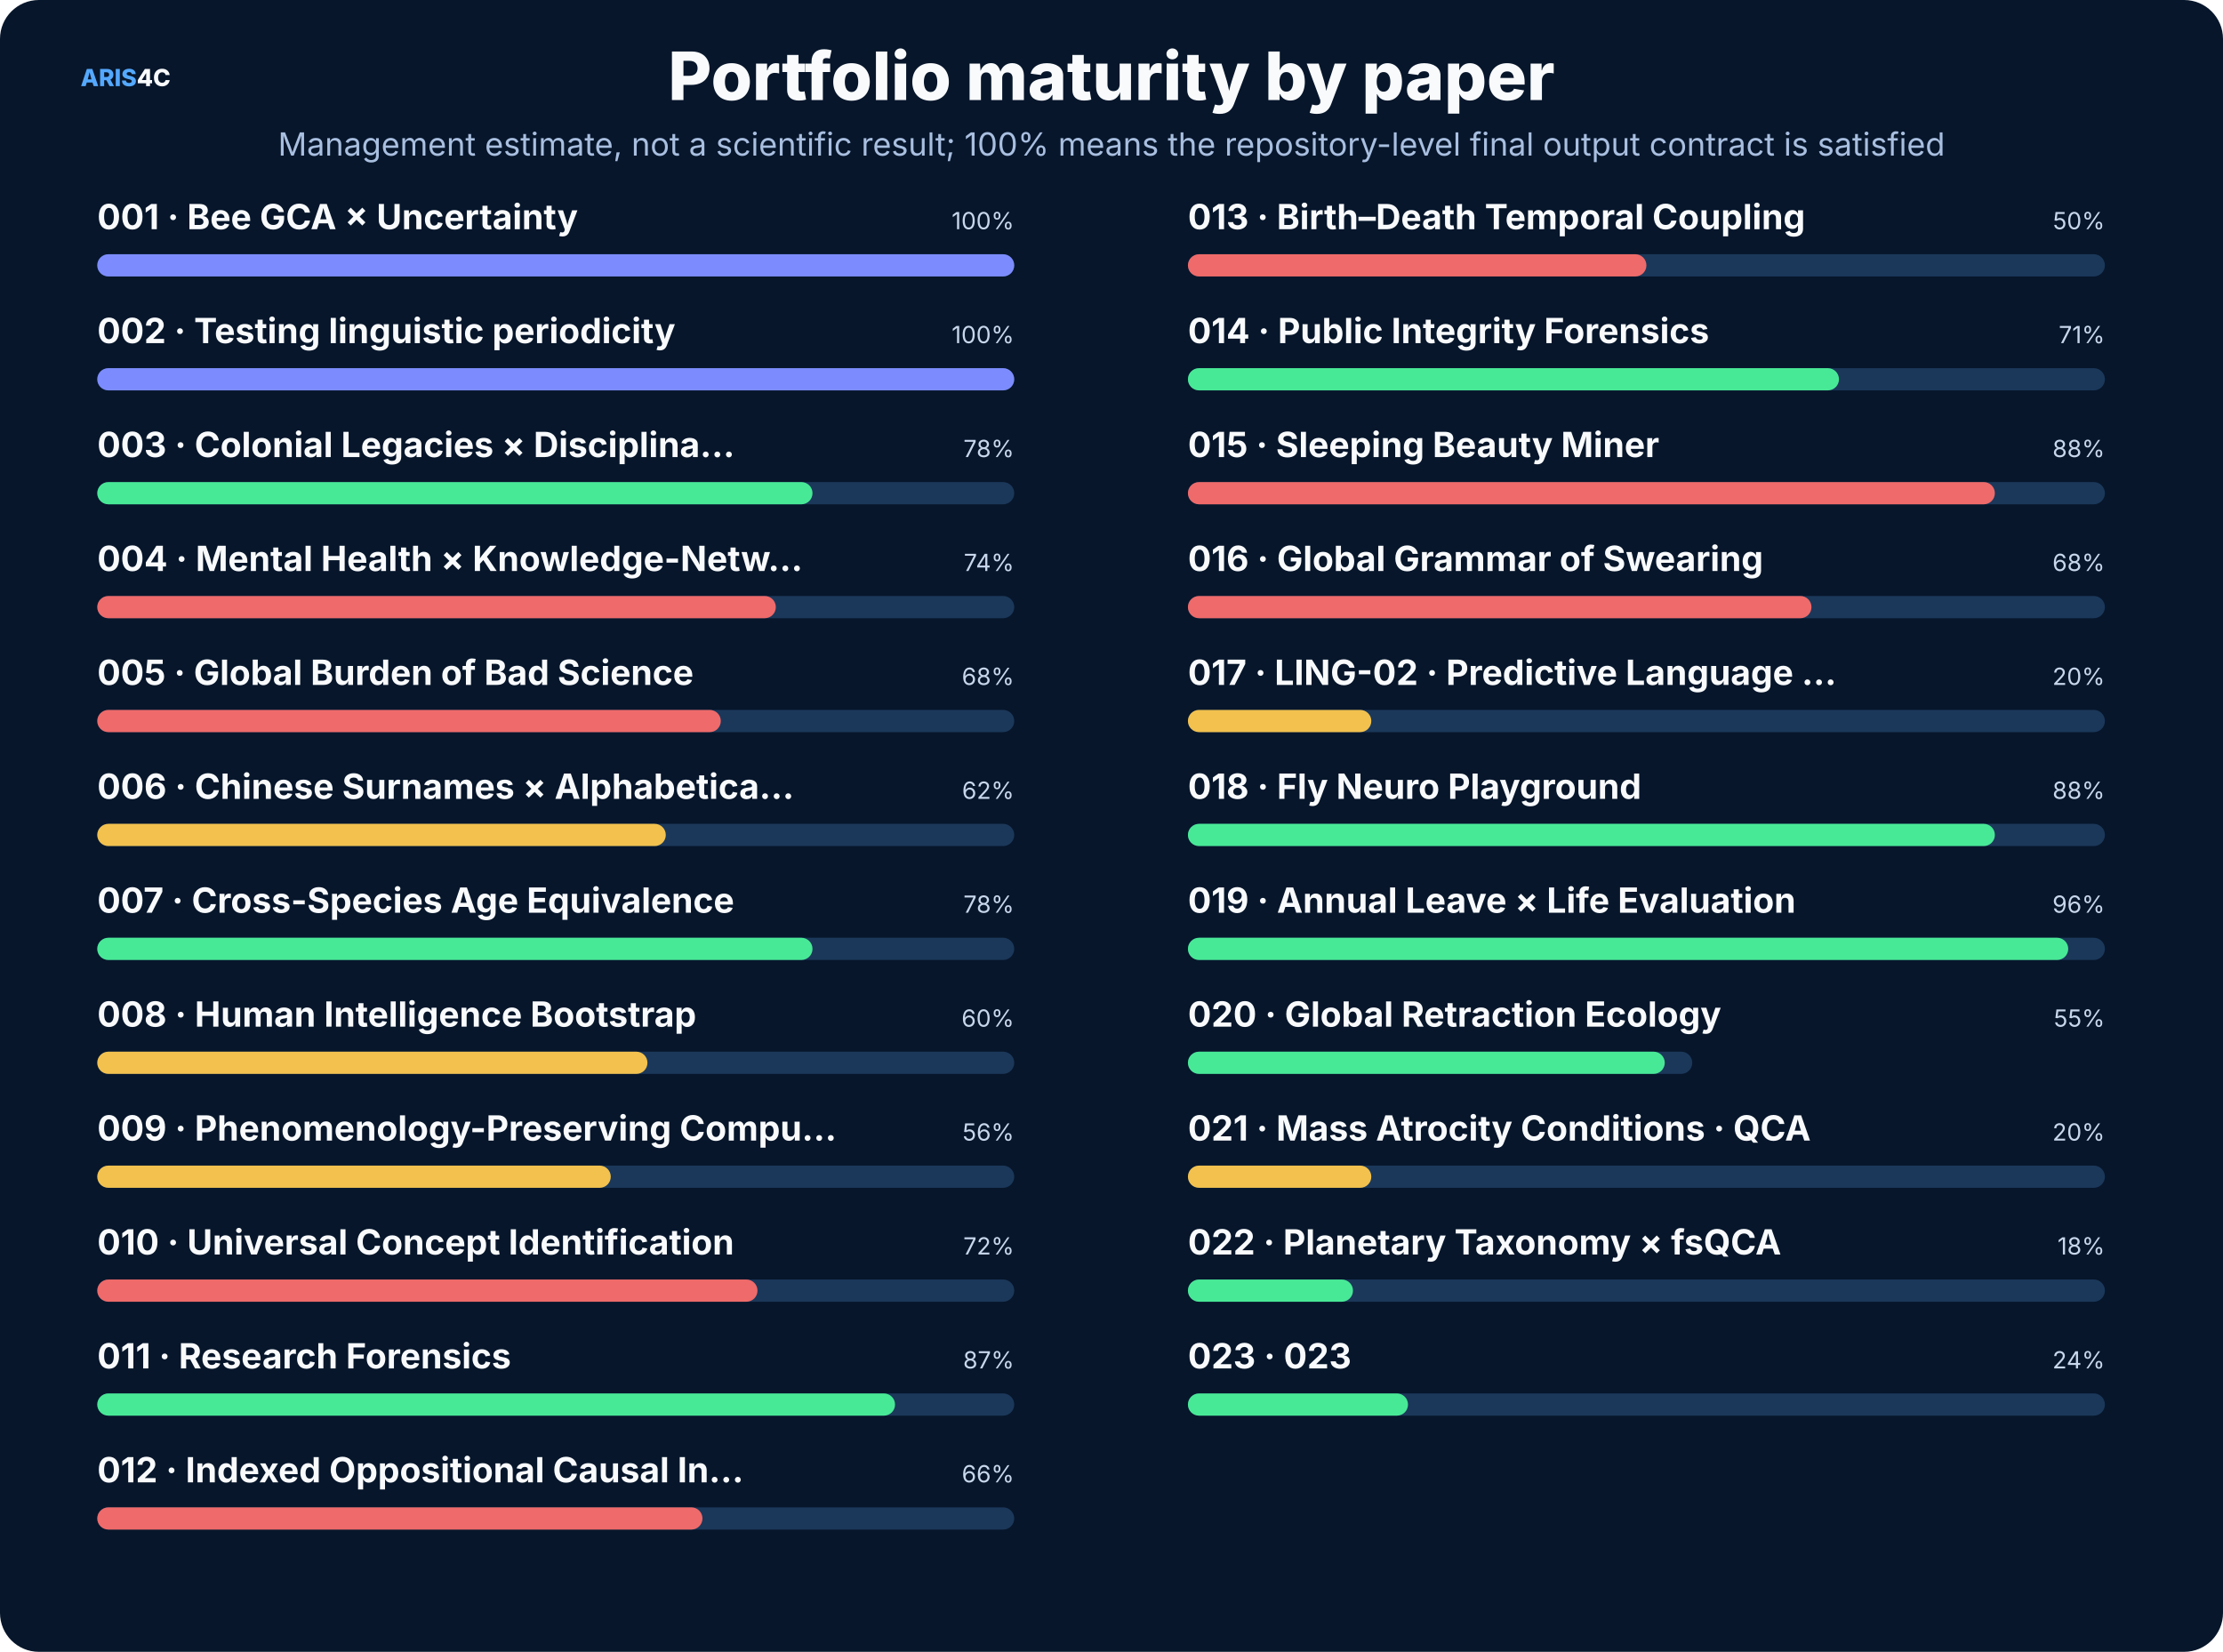
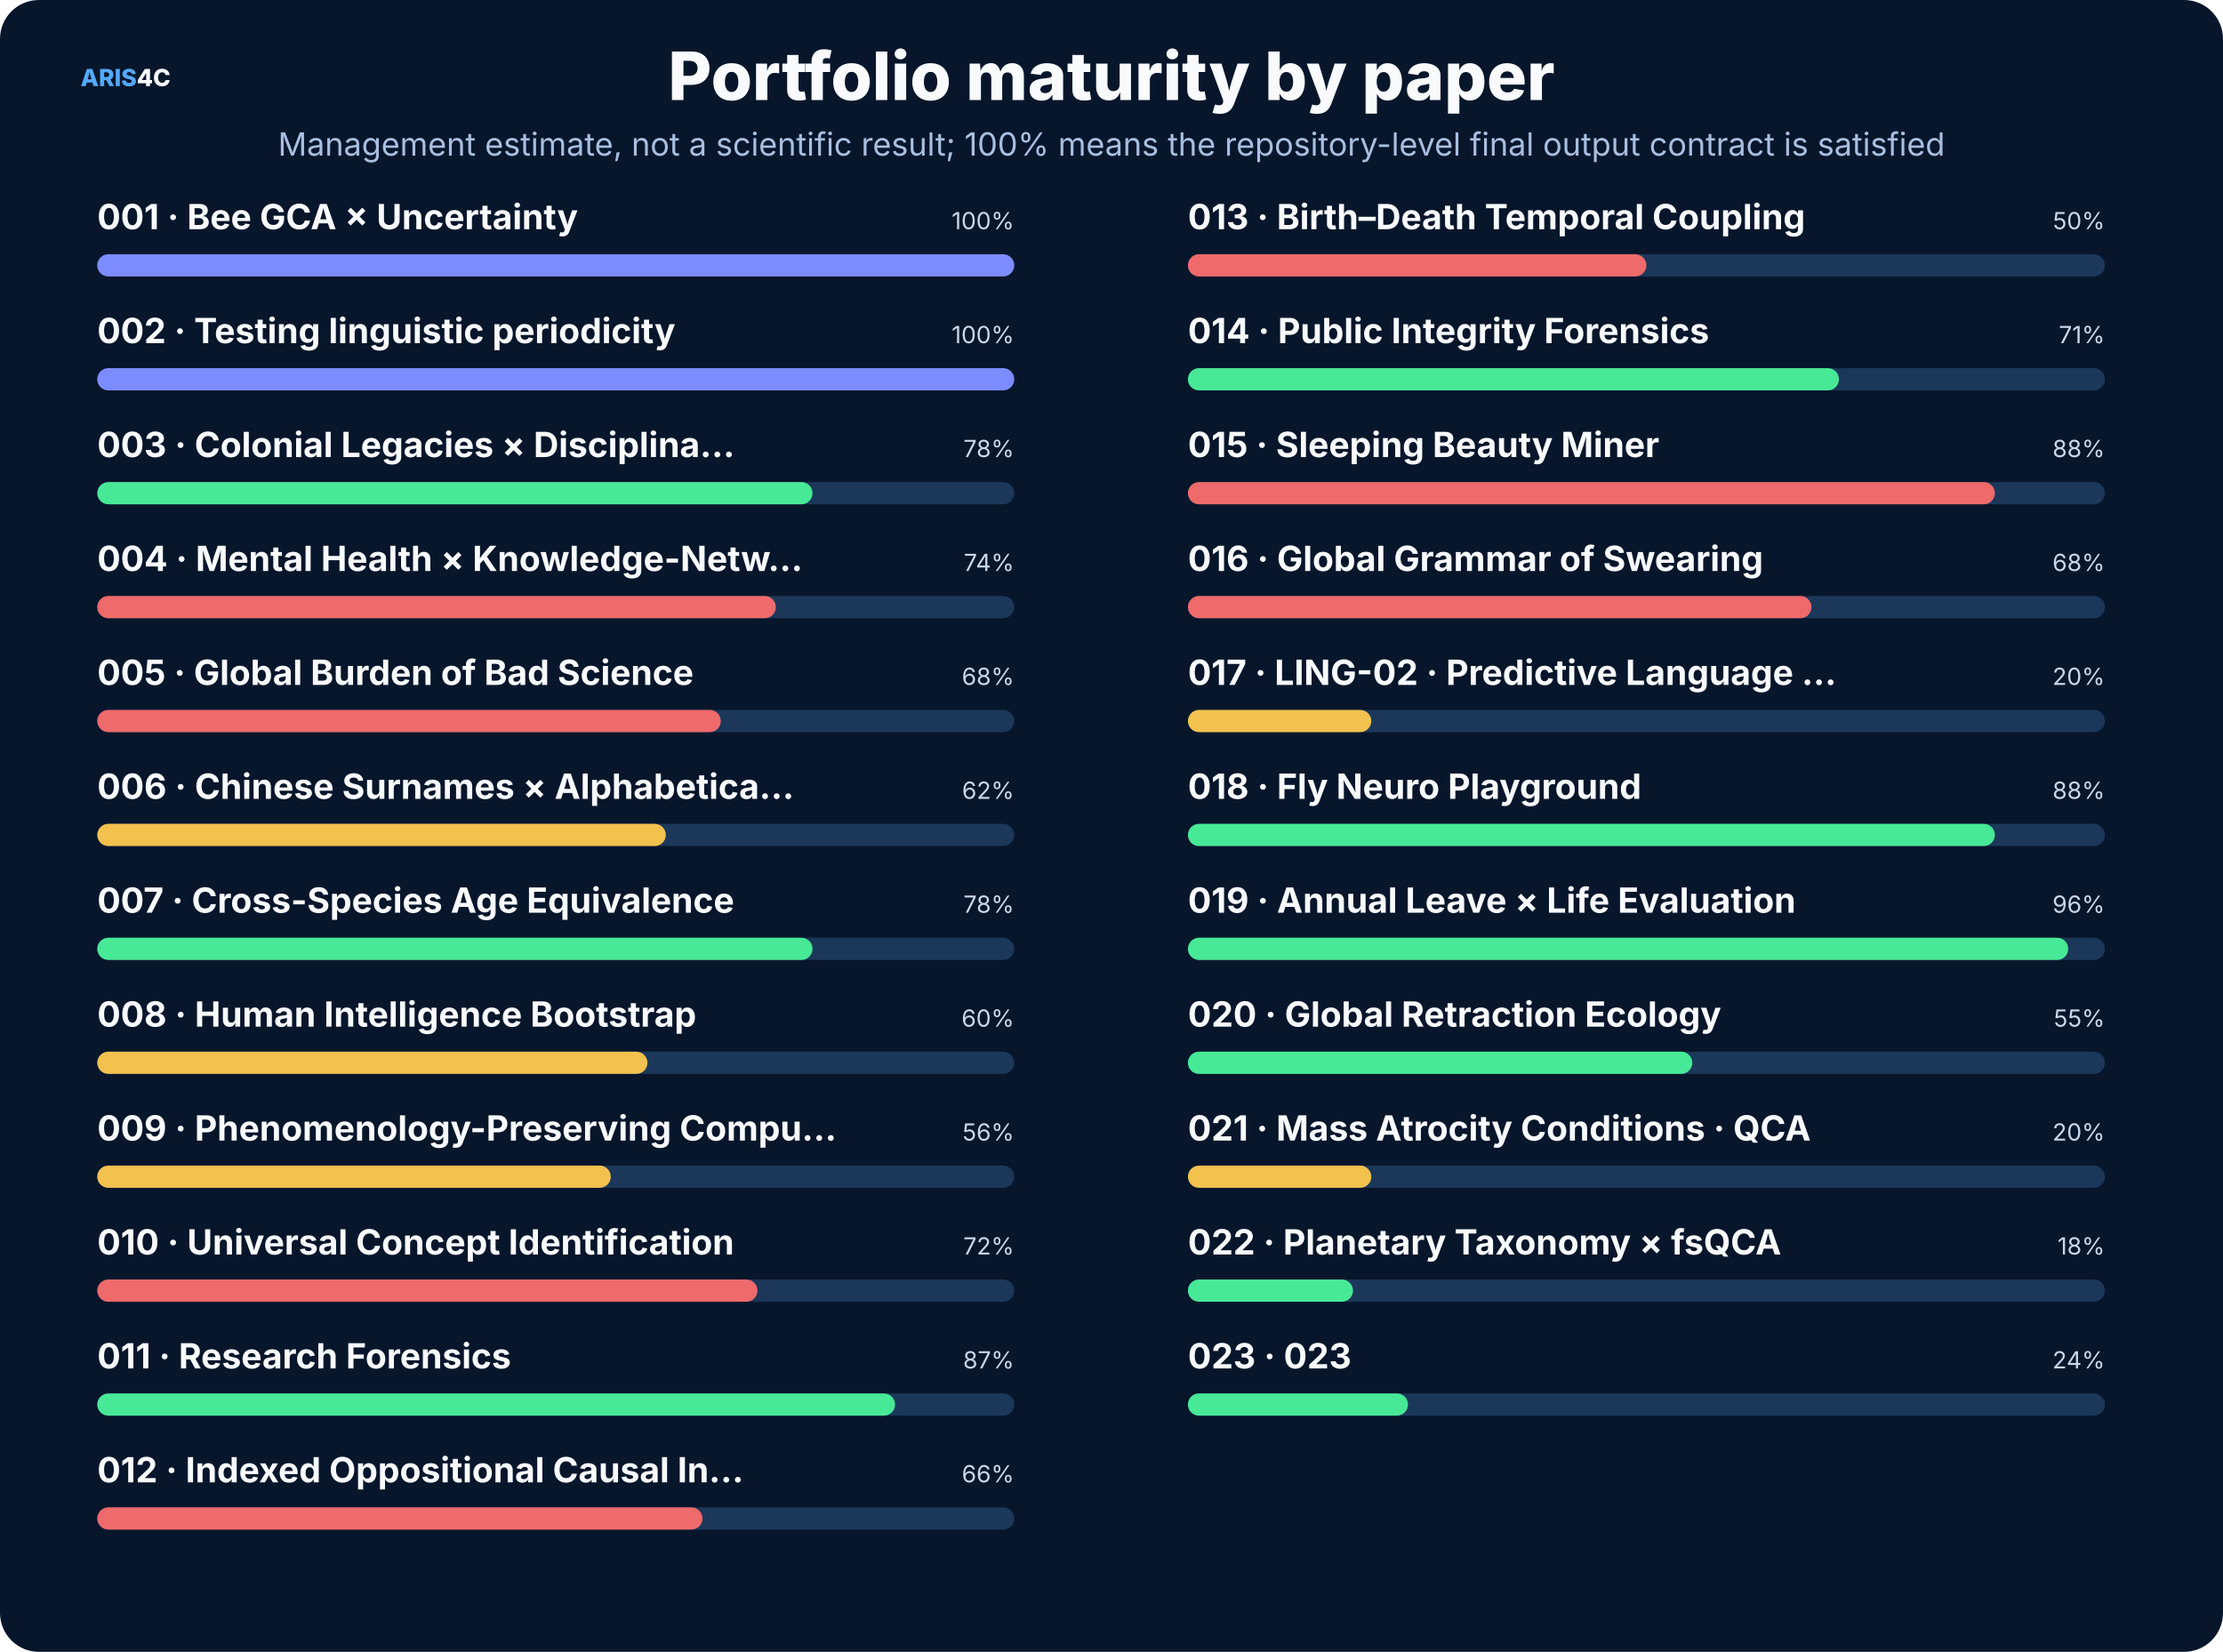
<svg xmlns="http://www.w3.org/2000/svg" width="1600" height="1189" viewBox="0 0 1600 1189" role="img">
  <rect width="1600" height="1189" rx="28" fill="#07162b" />
  <style>text{font-family:Inter,"Noto Sans SC","Microsoft YaHei","PingFang SC",system-ui,sans-serif}.t{font-size:48px;font-weight:800;fill:#f8fafc}.s{font-size:23px;fill:#a9bfe0}.h{font-size:25px;font-weight:750;fill:#f8fafc}.b{font-size:17px;fill:#c8d7ec}.m{font-size:14px;fill:#8da9ce}.k{font-size:16px;font-weight:700;fill:#66e7a4}.n{font-size:17px;font-weight:800;fill:#54a9ff}.metric{font-size:38px;font-weight:800;fill:#f8fafc}</style>
  <text x="58" y="62" class="n">ARIS<tspan fill="#f8fafc">4C</tspan>
  </text>
  <text x="800" y="72" text-anchor="middle" class="t">Portfolio maturity by paper</text>
  <text x="800" y="112" text-anchor="middle" class="s">Management estimate, not a scientific result; 100% means the repository-level final output contract is satisfied</text>
  <text x="70" y="165" class="h" font-size="20">001 · Bee GCA × Uncertainty</text>
  <text x="730" y="165" text-anchor="end" class="b">100%</text>
  <rect x="70" y="183" width="660" height="16" rx="8" fill="#1b385a" />
  <rect x="70" y="183" width="660" height="16" rx="8" fill="#7c8cff" />
  <text x="70" y="247" class="h" font-size="20">002 · Testing linguistic periodicity</text>
  <text x="730" y="247" text-anchor="end" class="b">100%</text>
  <rect x="70" y="265" width="660" height="16" rx="8" fill="#1b385a" />
  <rect x="70" y="265" width="660" height="16" rx="8" fill="#7c8cff" />
  <text x="70" y="329" class="h" font-size="20">003 · Colonial Legacies × Disciplina…</text>
  <text x="730" y="329" text-anchor="end" class="b">78%</text>
  <rect x="70" y="347" width="660" height="16" rx="8" fill="#1b385a" />
  <rect x="70" y="347" width="514.8" height="16" rx="8" fill="#48e996" />
  <text x="70" y="411" class="h" font-size="20">004 · Mental Health × Knowledge-Netw…</text>
  <text x="730" y="411" text-anchor="end" class="b">74%</text>
  <rect x="70" y="429" width="660" height="16" rx="8" fill="#1b385a" />
  <rect x="70" y="429" width="488.4" height="16" rx="8" fill="#ef6a6a" />
  <text x="70" y="493" class="h" font-size="20">005 · Global Burden of Bad Science</text>
  <text x="730" y="493" text-anchor="end" class="b">68%</text>
  <rect x="70" y="511" width="660" height="16" rx="8" fill="#1b385a" />
  <rect x="70" y="511" width="448.8" height="16" rx="8" fill="#ef6a6a" />
  <text x="70" y="575" class="h" font-size="20">006 · Chinese Surnames × Alphabetica…</text>
  <text x="730" y="575" text-anchor="end" class="b">62%</text>
  <rect x="70" y="593" width="660" height="16" rx="8" fill="#1b385a" />
  <rect x="70" y="593" width="409.2" height="16" rx="8" fill="#f2c14e" />
  <text x="70" y="657" class="h" font-size="20">007 · Cross-Species Age Equivalence</text>
  <text x="730" y="657" text-anchor="end" class="b">78%</text>
  <rect x="70" y="675" width="660" height="16" rx="8" fill="#1b385a" />
  <rect x="70" y="675" width="514.8" height="16" rx="8" fill="#48e996" />
  <text x="70" y="739" class="h" font-size="20">008 · Human Intelligence Bootstrap</text>
  <text x="730" y="739" text-anchor="end" class="b">60%</text>
  <rect x="70" y="757" width="660" height="16" rx="8" fill="#1b385a" />
  <rect x="70" y="757" width="396" height="16" rx="8" fill="#f2c14e" />
  <text x="70" y="821" class="h" font-size="20">009 · Phenomenology-Preserving Compu…</text>
  <text x="730" y="821" text-anchor="end" class="b">56%</text>
  <rect x="70" y="839" width="660" height="16" rx="8" fill="#1b385a" />
  <rect x="70" y="839" width="369.6" height="16" rx="8" fill="#f2c14e" />
  <text x="70" y="903" class="h" font-size="20">010 · Universal Concept Identification</text>
  <text x="730" y="903" text-anchor="end" class="b">72%</text>
  <rect x="70" y="921" width="660" height="16" rx="8" fill="#1b385a" />
  <rect x="70" y="921" width="475.2" height="16" rx="8" fill="#ef6a6a" />
  <text x="70" y="985" class="h" font-size="20">011 · Research Forensics</text>
  <text x="730" y="985" text-anchor="end" class="b">87%</text>
  <rect x="70" y="1003" width="660" height="16" rx="8" fill="#1b385a" />
  <rect x="70" y="1003" width="574.2" height="16" rx="8" fill="#48e996" />
  <text x="70" y="1067" class="h" font-size="20">012 · Indexed Oppositional Causal In…</text>
  <text x="730" y="1067" text-anchor="end" class="b">66%</text>
  <rect x="70" y="1085" width="660" height="16" rx="8" fill="#1b385a" />
  <rect x="70" y="1085" width="435.6" height="16" rx="8" fill="#ef6a6a" />
  <text x="855" y="165" class="h" font-size="20">013 · Birth–Death Temporal Coupling</text>
  <text x="1515" y="165" text-anchor="end" class="b">50%</text>
  <rect x="855" y="183" width="660" height="16" rx="8" fill="#1b385a" />
  <rect x="855" y="183" width="330" height="16" rx="8" fill="#ef6a6a" />
  <text x="855" y="247" class="h" font-size="20">014 · Public Integrity Forensics</text>
  <text x="1515" y="247" text-anchor="end" class="b">71%</text>
  <rect x="855" y="265" width="660" height="16" rx="8" fill="#1b385a" />
  <rect x="855" y="265" width="468.6" height="16" rx="8" fill="#48e996" />
  <text x="855" y="329" class="h" font-size="20">015 · Sleeping Beauty Miner</text>
  <text x="1515" y="329" text-anchor="end" class="b">88%</text>
  <rect x="855" y="347" width="660" height="16" rx="8" fill="#1b385a" />
  <rect x="855" y="347" width="580.8" height="16" rx="8" fill="#ef6a6a" />
  <text x="855" y="411" class="h" font-size="20">016 · Global Grammar of Swearing</text>
  <text x="1515" y="411" text-anchor="end" class="b">68%</text>
  <rect x="855" y="429" width="660" height="16" rx="8" fill="#1b385a" />
  <rect x="855" y="429" width="448.8" height="16" rx="8" fill="#ef6a6a" />
  <text x="855" y="493" class="h" font-size="20">017 · LING-02 · Predictive Language …</text>
  <text x="1515" y="493" text-anchor="end" class="b">20%</text>
  <rect x="855" y="511" width="660" height="16" rx="8" fill="#1b385a" />
  <rect x="855" y="511" width="132" height="16" rx="8" fill="#f2c14e" />
  <text x="855" y="575" class="h" font-size="20">018 · Fly Neuro Playground</text>
  <text x="1515" y="575" text-anchor="end" class="b">88%</text>
  <rect x="855" y="593" width="660" height="16" rx="8" fill="#1b385a" />
  <rect x="855" y="593" width="580.8" height="16" rx="8" fill="#48e996" />
  <text x="855" y="657" class="h" font-size="20">019 · Annual Leave × Life Evaluation</text>
  <text x="1515" y="657" text-anchor="end" class="b">96%</text>
  <rect x="855" y="675" width="660" height="16" rx="8" fill="#1b385a" />
  <rect x="855" y="675" width="633.6" height="16" rx="8" fill="#48e996" />
  <text x="855" y="739" class="h" font-size="20">020 · Global Retraction Ecology</text>
  <text x="1515" y="739" text-anchor="end" class="b">55%</text>
-   <rect x="855" y="757" width="363" height="16" rx="8" fill="#1b385a" />
-   <rect x="855" y="757" width="343.2" height="16" rx="8" fill="#48e996" />
+   <rect x="855" y="757" width="660" height="16" rx="8" fill="#1b385a" />
+   <rect x="855" y="757" width="363" height="16" rx="8" fill="#48e996" />
  <text x="855" y="821" class="h" font-size="20">021 · Mass Atrocity Conditions · QCA</text>
  <text x="1515" y="821" text-anchor="end" class="b">20%</text>
  <rect x="855" y="839" width="660" height="16" rx="8" fill="#1b385a" />
  <rect x="855" y="839" width="132" height="16" rx="8" fill="#f2c14e" />
  <text x="855" y="903" class="h" font-size="20">022 · Planetary Taxonomy × fsQCA</text>
  <text x="1515" y="903" text-anchor="end" class="b">18%</text>
  <rect x="855" y="921" width="660" height="16" rx="8" fill="#1b385a" />
  <rect x="855" y="921" width="118.8" height="16" rx="8" fill="#48e996" />
  <text x="855" y="985" class="h" font-size="20">023 · 023</text>
  <text x="1515" y="985" text-anchor="end" class="b">24%</text>
  <rect x="855" y="1003" width="660" height="16" rx="8" fill="#1b385a" />
  <rect x="855" y="1003" width="158.4" height="16" rx="8" fill="#48e996" />
</svg>
